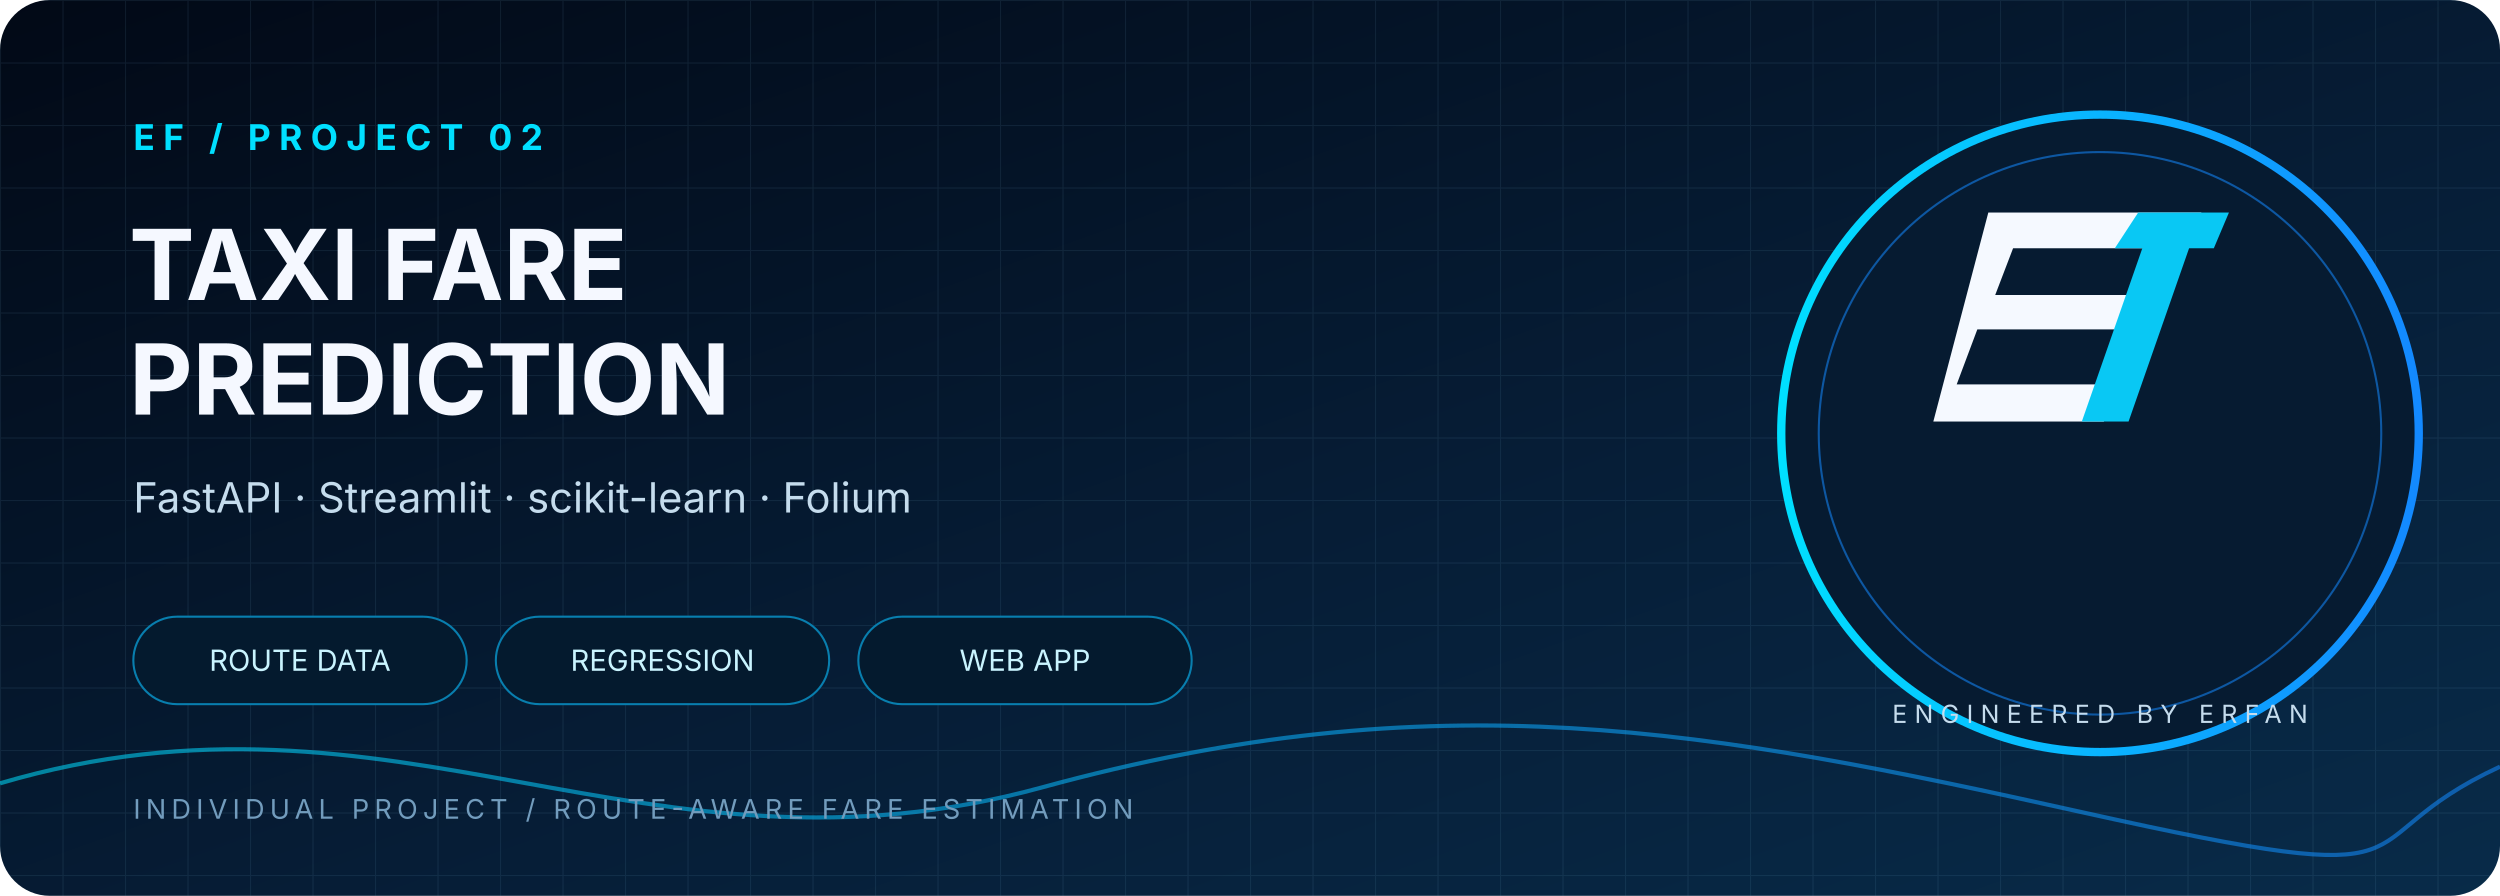
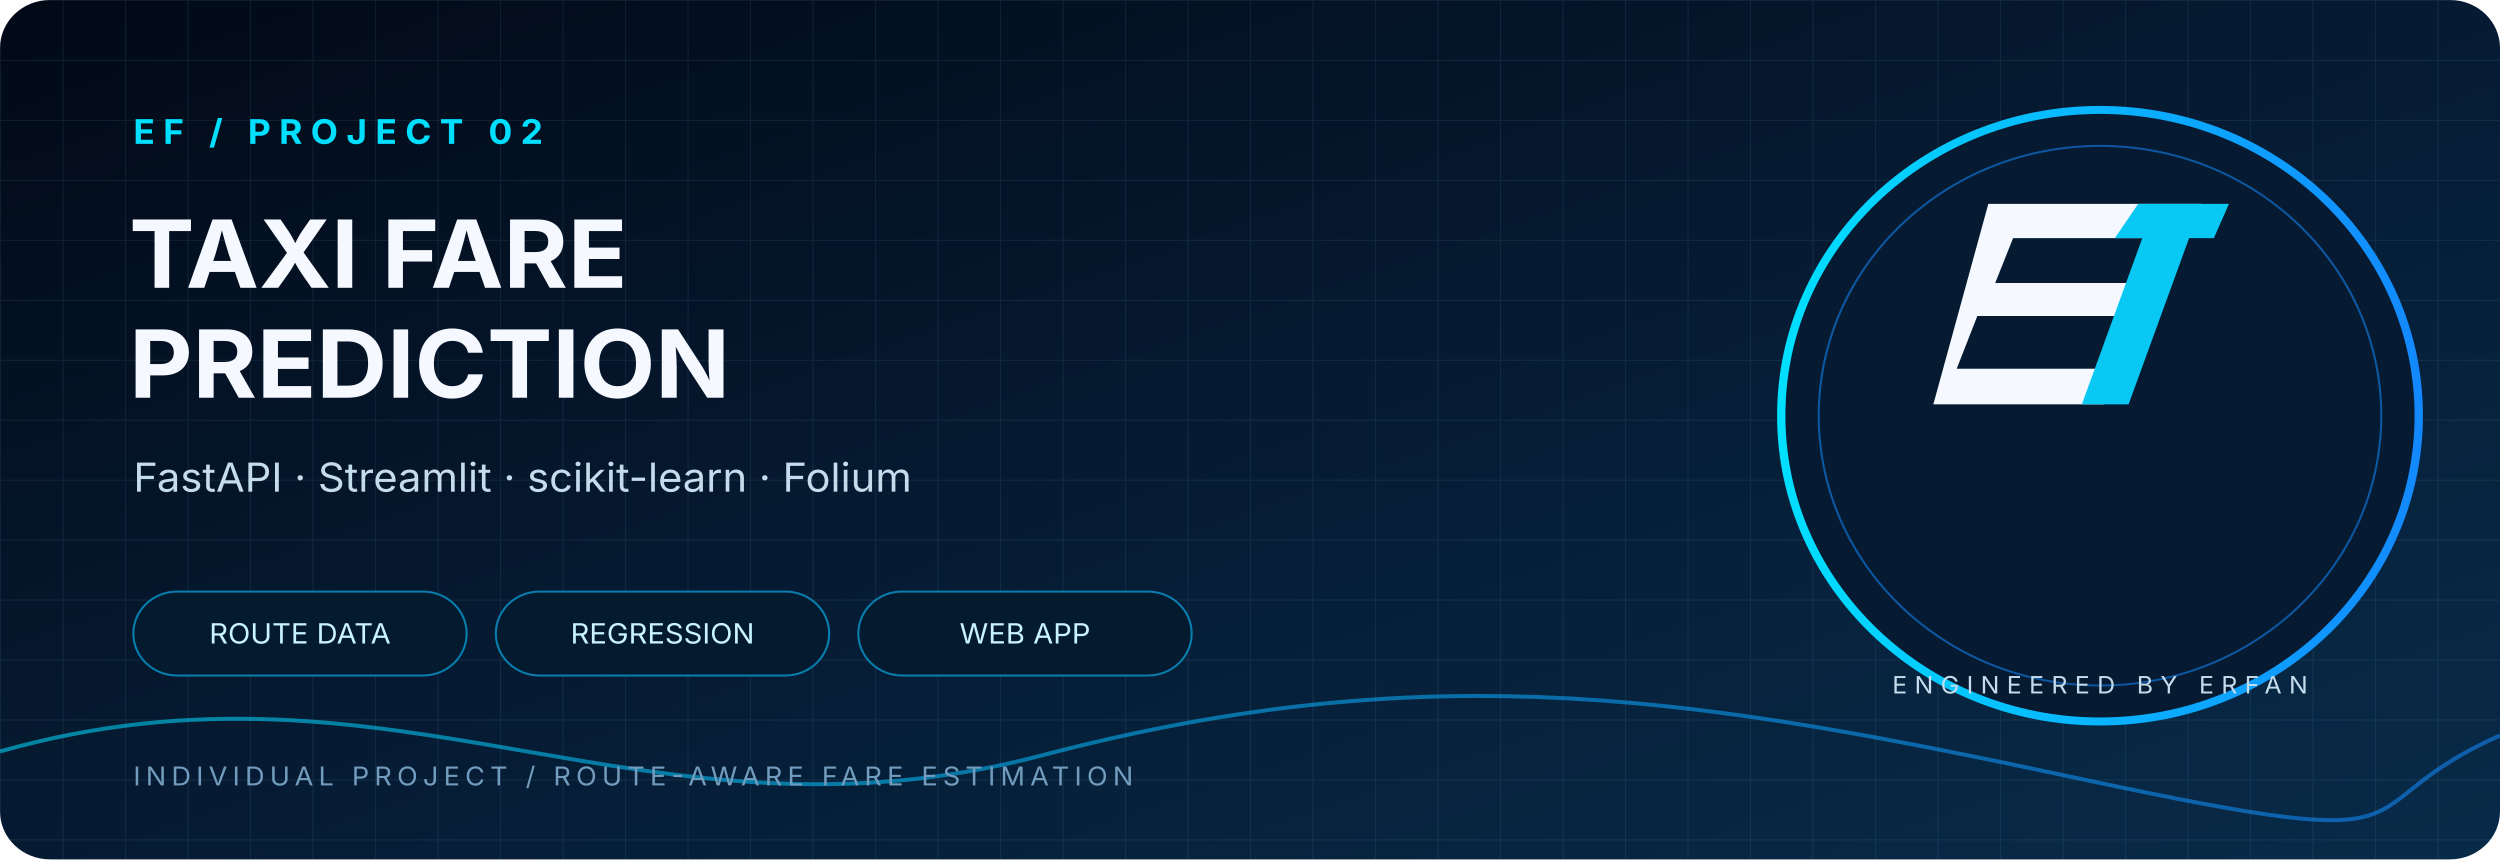
- <svg xmlns="http://www.w3.org/2000/svg" width="1200" height="430" viewBox="0 0 1200 430" role="img" aria-labelledby="t d">
+ <svg xmlns="http://www.w3.org/2000/svg" width="1600" height="550" viewBox="0 0 1200 430" preserveAspectRatio="none" role="img" aria-labelledby="t d">
  <defs>
    <linearGradient id="bg" x1="0" y1="0" x2="1" y2="1">
      <stop stop-color="#020916" />
      <stop offset=".56" stop-color="#061d36" />
      <stop offset="1" stop-color="#082b49" />
    </linearGradient>
    <linearGradient id="cyan">
      <stop stop-color="#00dfff" />
      <stop offset="1" stop-color="#1389ff" />
    </linearGradient>
    <pattern id="grid" width="30" height="30" patternUnits="userSpaceOnUse">
      <path d="M30 0H0V30" fill="none" stroke="#8bcdf0" stroke-opacity=".09" />
    </pattern>
  </defs>
  <rect width="1200" height="430" rx="24" fill="url(#bg)" />
  <rect width="1200" height="430" rx="24" fill="url(#grid)" />
  <path d="M0 376C190 320 310 430 500 378S820 350 1000 390S1120 405 1200 368" fill="none" stroke="url(#cyan)" stroke-width="2" opacity=".55" />
  <g font-family="Inter,Segoe UI,Arial,sans-serif">
    <text x="64" y="72" fill="#00dfff" font-size="17" font-weight="750" letter-spacing="4">EF / PROJECT 02</text>
    <text x="62" y="144" fill="#f5f8ff" font-size="47" font-weight="750">TAXI FARE</text>
    <text x="62" y="199" fill="#f5f8ff" font-size="47" font-weight="750">PREDICTION</text>
    <text x="64" y="246" fill="#c5dced" font-size="20">FastAPI · Streamlit · scikit-learn · Folium</text>
    <rect x="64" y="296" width="160" height="42" rx="21" fill="#041a2e" stroke="#087eae" />
    <text x="144" y="322" text-anchor="middle" fill="#c9f4ff" font-family="Inter,Segoe UI,Arial,sans-serif" font-size="14">ROUTE DATA</text>
    <rect x="238" y="296" width="160" height="42" rx="21" fill="#041a2e" stroke="#087eae" />
    <text x="318" y="322" text-anchor="middle" fill="#c9f4ff" font-family="Inter,Segoe UI,Arial,sans-serif" font-size="14">REGRESSION</text>
    <rect x="412" y="296" width="160" height="42" rx="21" fill="#041a2e" stroke="#087eae" />
    <text x="492" y="322" text-anchor="middle" fill="#c9f4ff" font-family="Inter,Segoe UI,Arial,sans-serif" font-size="14">WEB APP</text>
    <text x="64" y="393" fill="#729cbd" font-size="13" letter-spacing="2.5">INDIVIDUAL PROJECT / ROUTE-AWARE FARE ESTIMATION</text>
  </g>
  <circle cx="1008" cy="208" r="153" fill="#061b31" stroke="url(#cyan)" stroke-width="4" />
  <circle cx="1008" cy="208" r="135" fill="none" stroke="#1389ff" opacity=".55" />
  <g transform="translate(928 102) scale(.66) translate(-25 -120)">
    <path d="M65 120H220L206 146H83L70 180H179L165 205H57L42 245H162L149 272H25L65 120Z" fill="#f5f9ff" />
    <path d="M174 120H240L229 146H211L167 272H133L177 146H157Z" fill="#09c8f4" />
  </g>
  <text x="1008" y="347" text-anchor="middle" fill="#c5dced" font-family="Inter,Segoe UI,Arial,sans-serif" font-size="12" letter-spacing="3.5">ENGINEERED BY ERFAN</text>
</svg>
